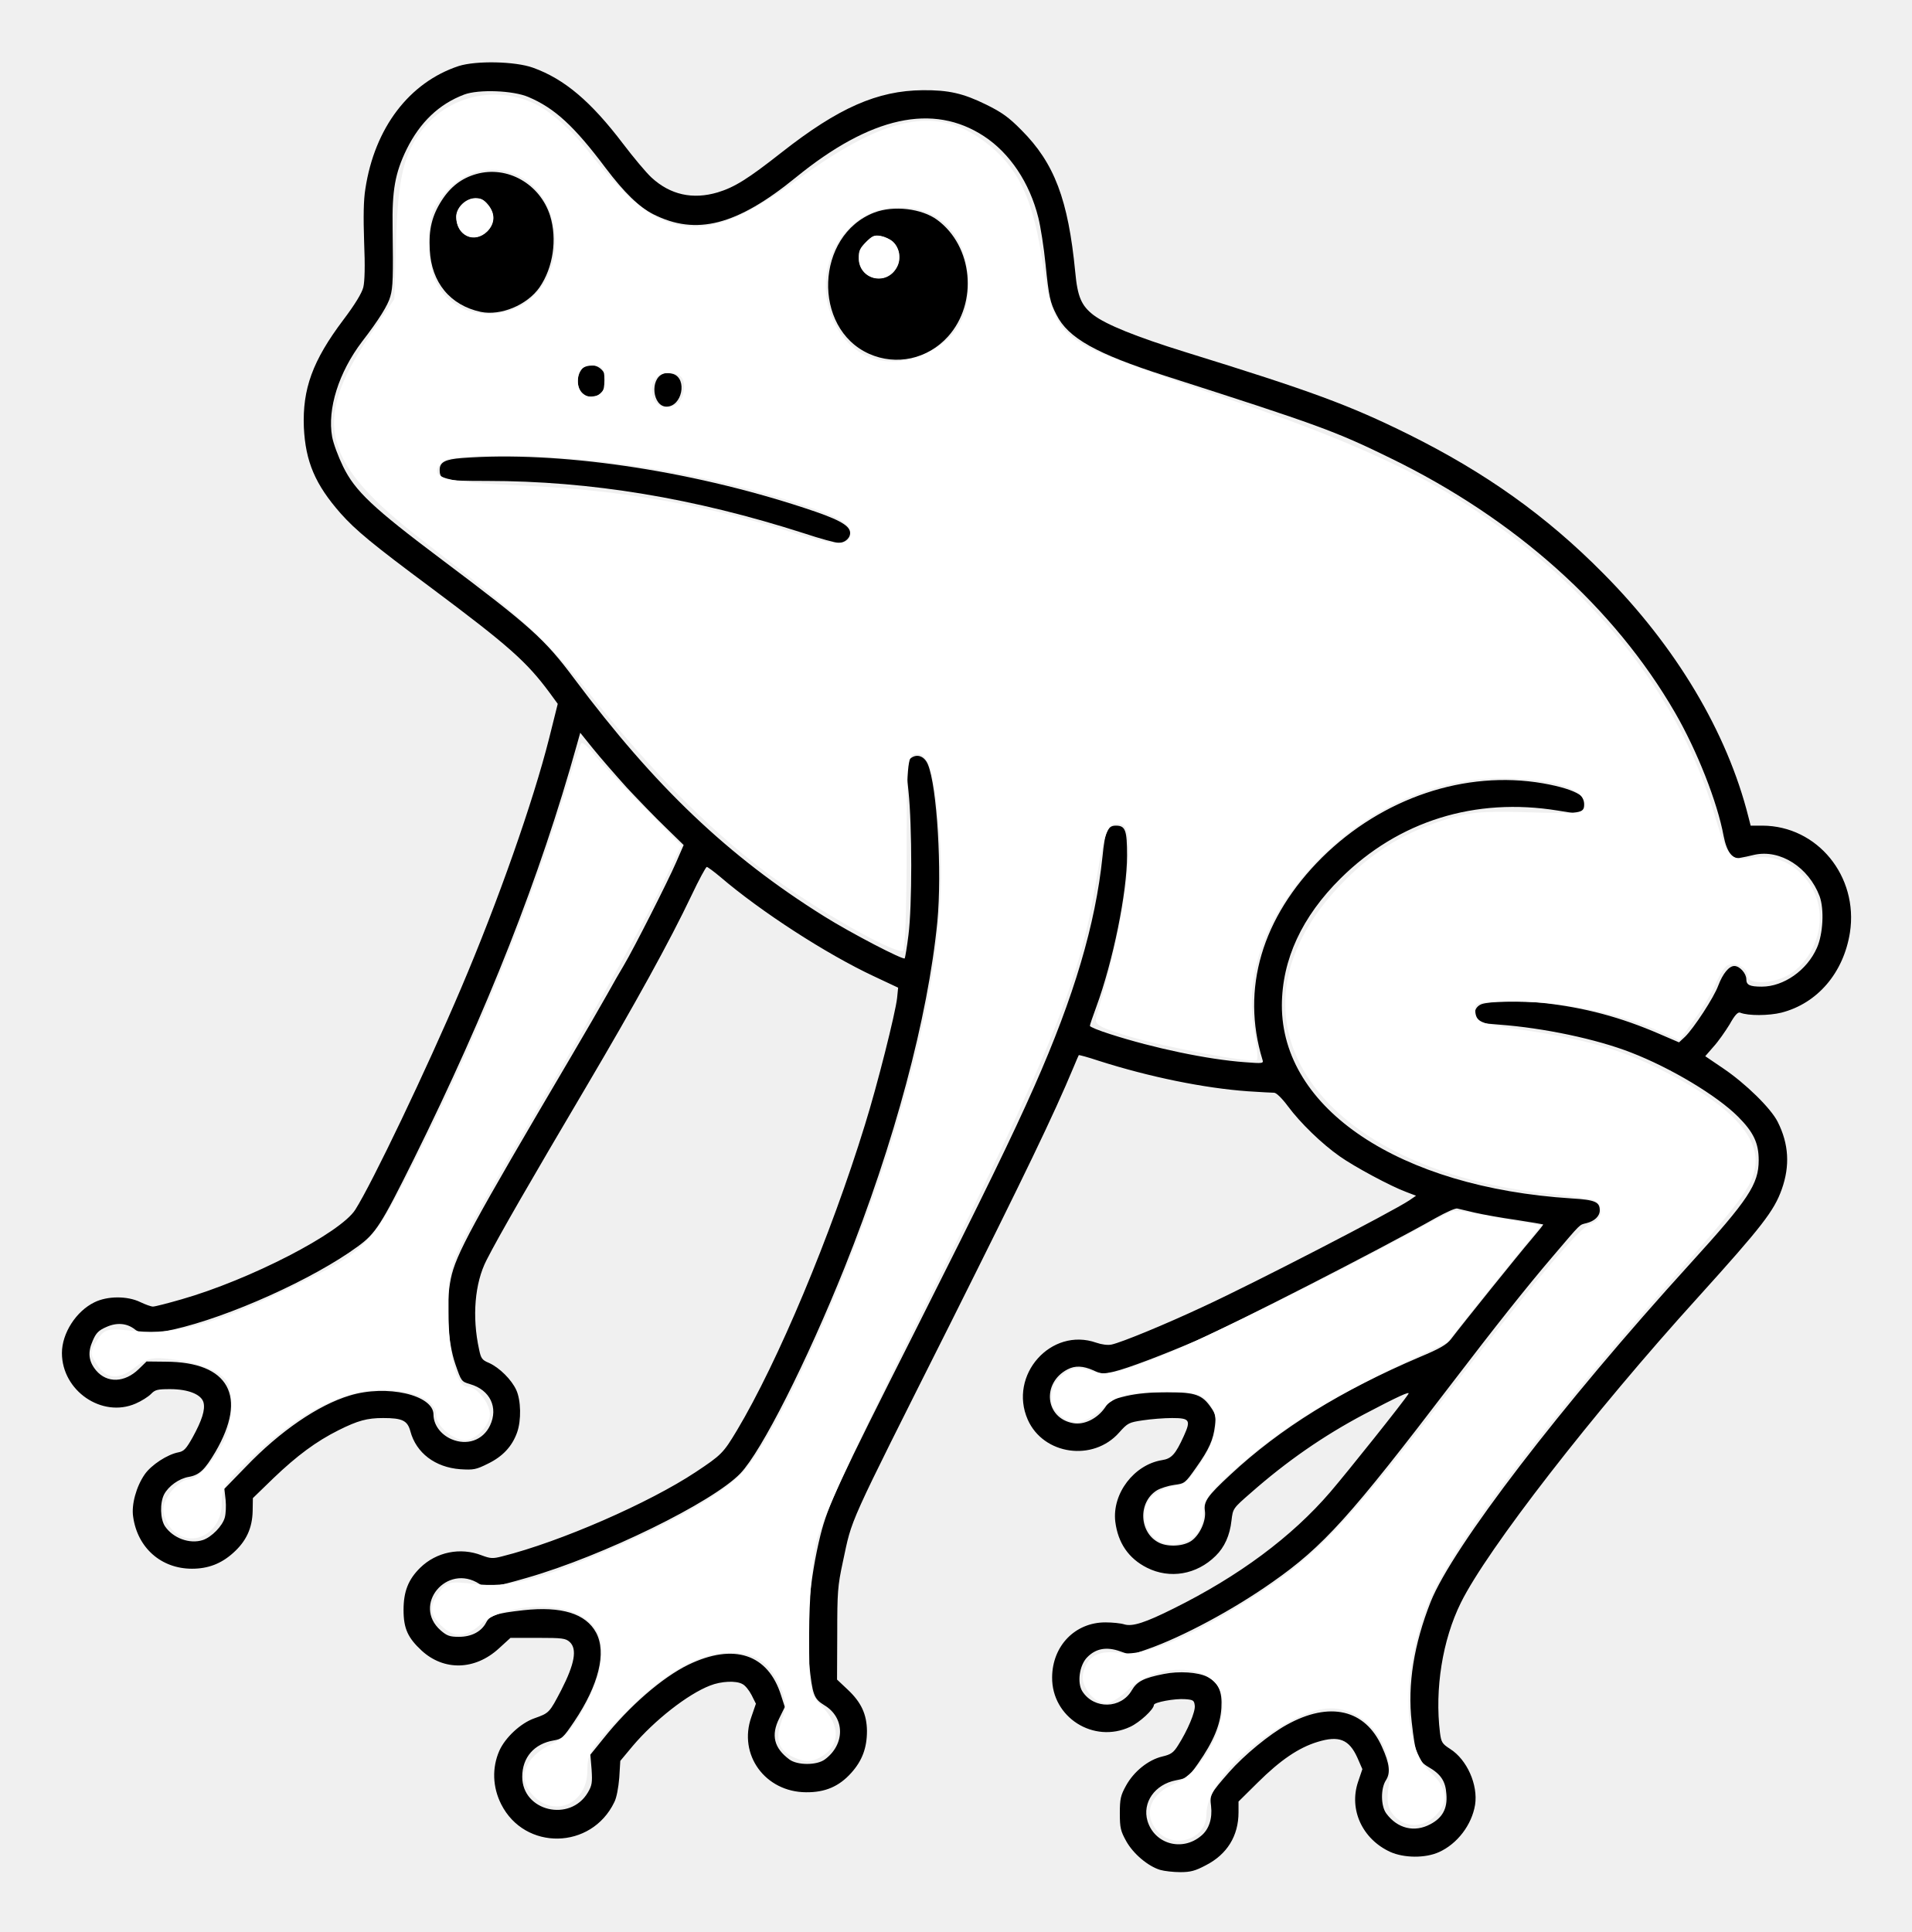
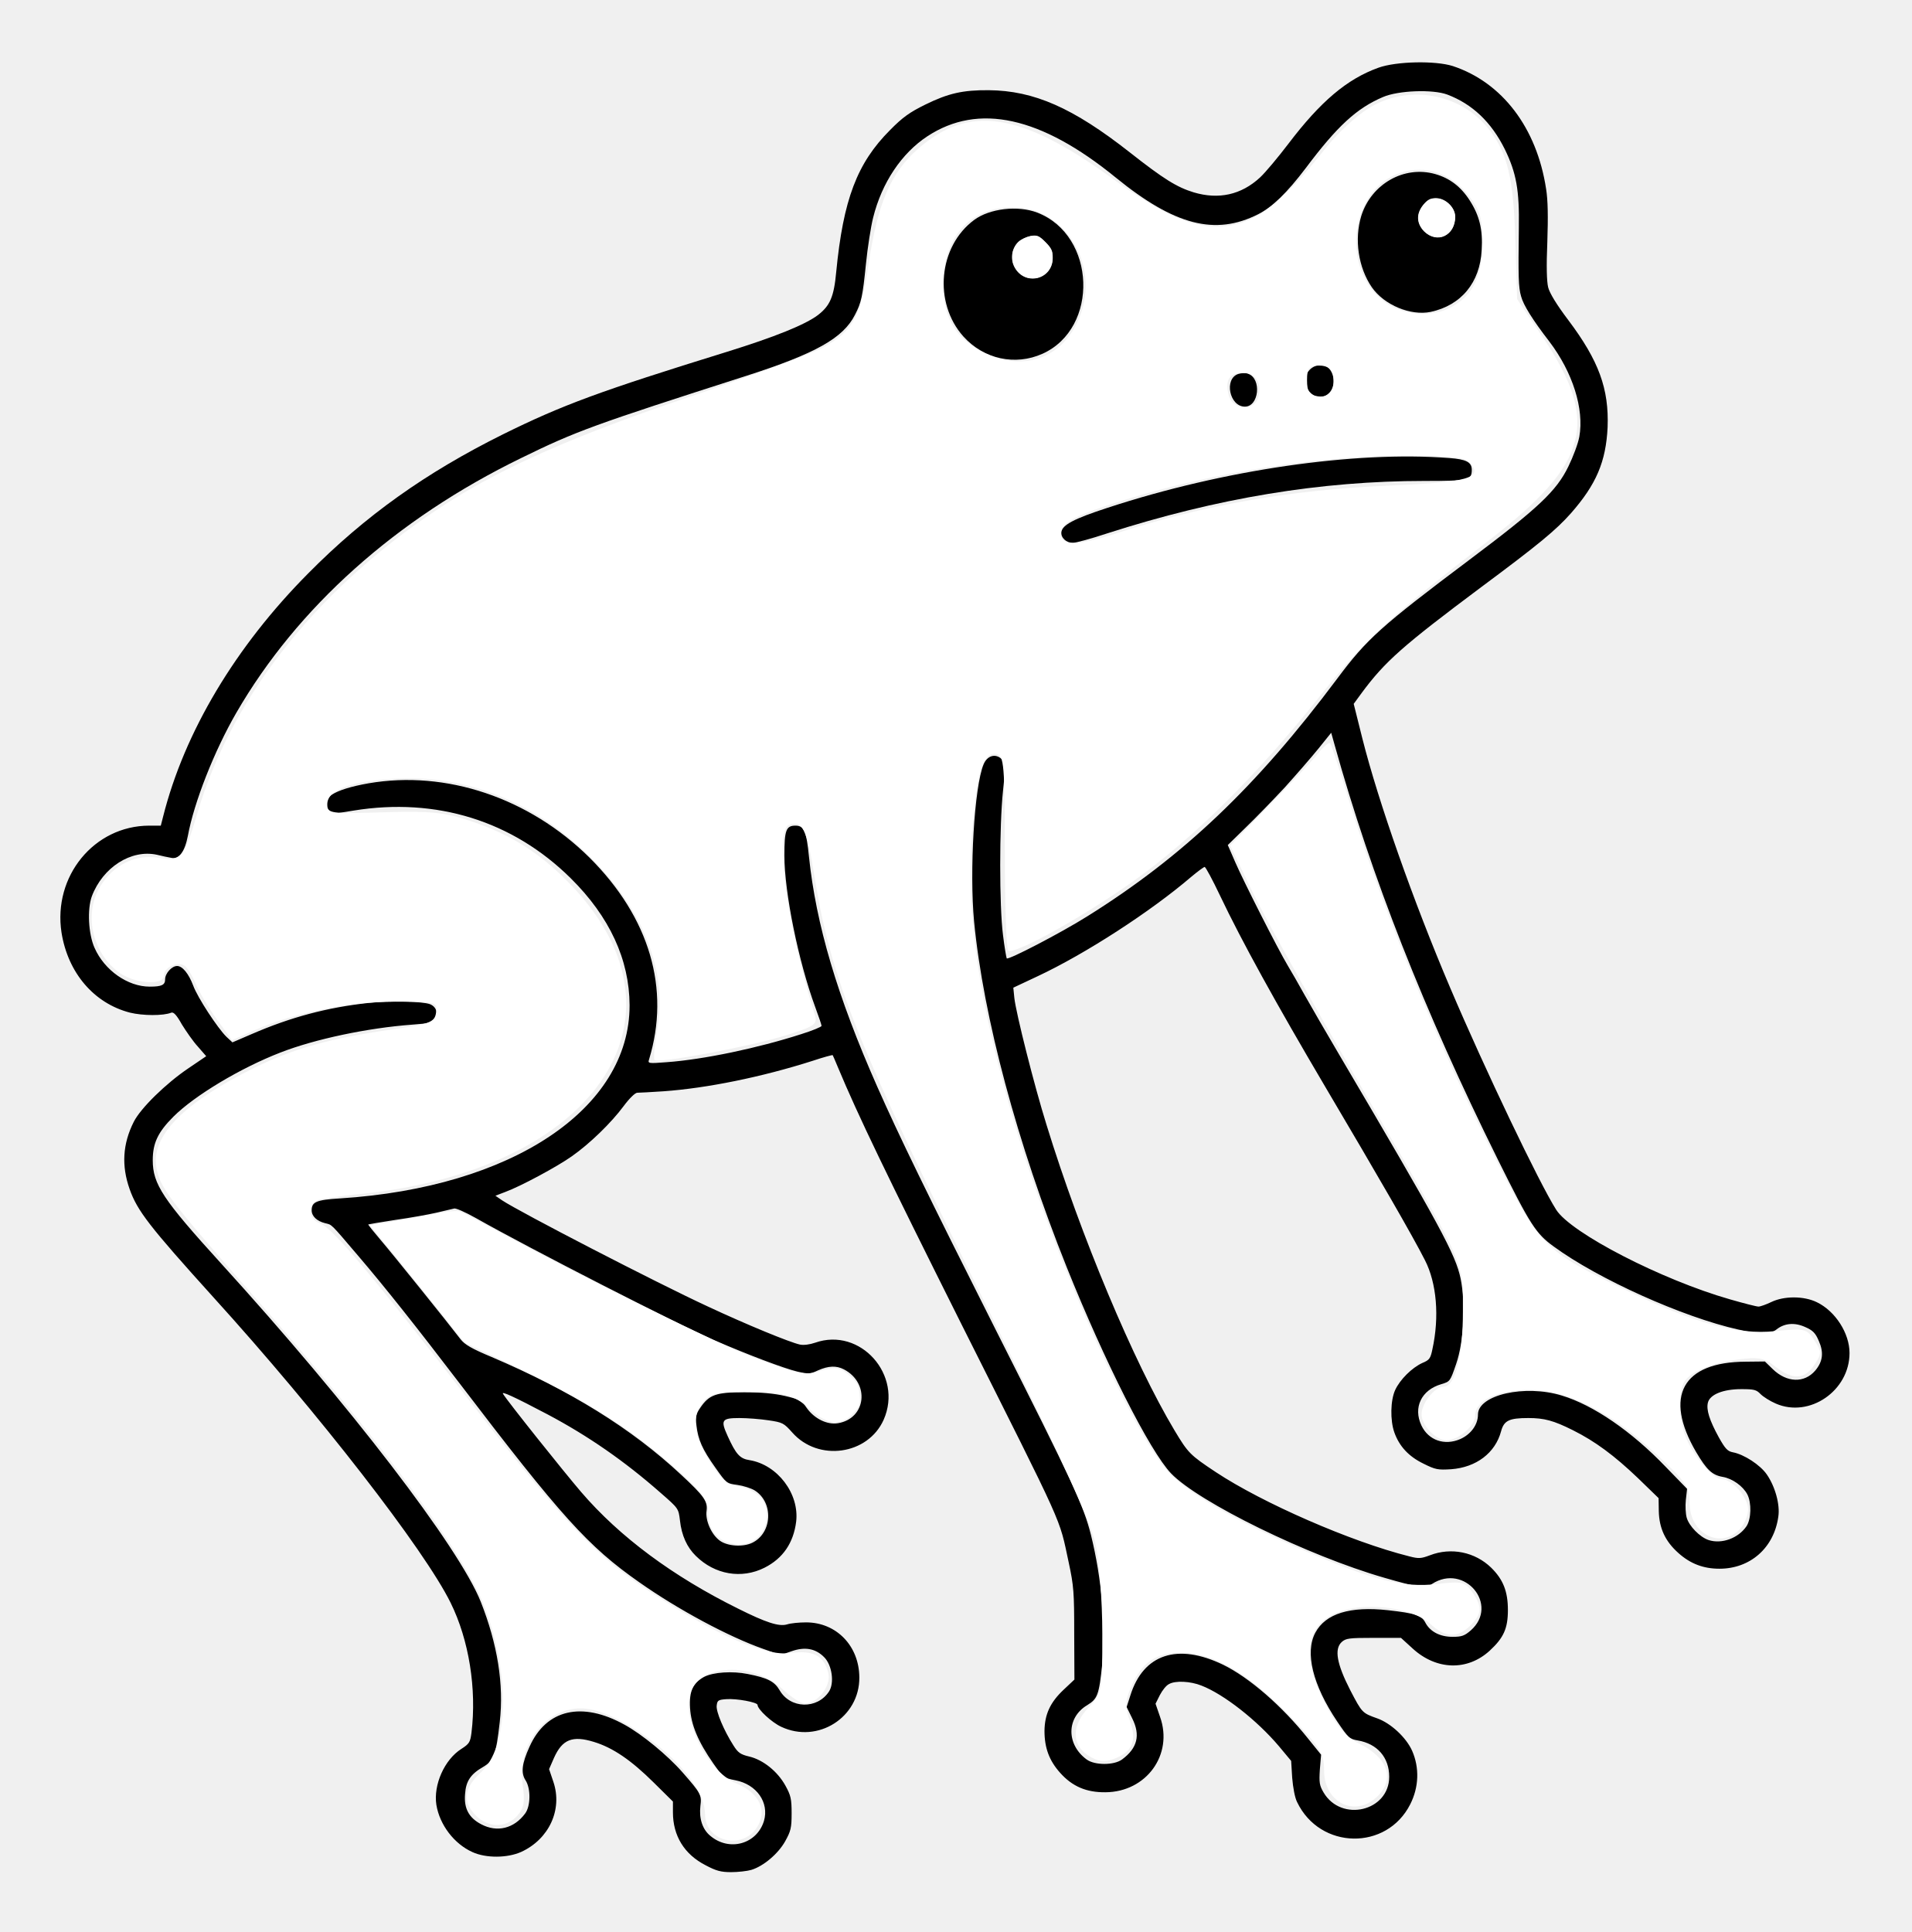
<svg xmlns="http://www.w3.org/2000/svg" version="1.0" width="926" height="936" viewBox="137 218 926 936" preserveAspectRatio="xMidYMid meet" id="svg6">
-   <defs id="defs6" />
-   <g transform="translate(0,1254) scale(0.1,-0.1)" fill="#000000" stroke="none" id="g6">
-     <path d="M3592 10040 c-239 -79 -407 -299 -452 -595 -9 -55 -10 -136 -6 -257 5 -117 3 -191 -4 -220 -7 -28 -41 -84 -97 -158 -149 -198 -198 -334 -191 -520 8 -167 55 -277 178 -417 72 -81 155 -150 435 -358 380 -284 466 -360 579 -513 l38 -52 -42 -168 c-77 -305 -247 -789 -426 -1209 -169 -397 -431 -945 -513 -1074 -72 -113 -510 -339 -842 -434 -66 -19 -128 -35 -138 -35 -9 0 -37 10 -62 22 -62 30 -158 30 -221 -1 -89 -43 -158 -150 -158 -246 0 -183 194 -316 357 -245 28 12 61 33 74 46 20 21 31 24 93 24 89 0 152 -26 162 -65 9 -35 -8 -87 -53 -169 -31 -55 -42 -67 -68 -72 -54 -10 -132 -61 -164 -107 -41 -59 -65 -147 -56 -205 21 -151 136 -252 285 -252 78 0 141 24 199 76 64 57 93 120 95 203 l1 63 100 97 c114 109 207 178 315 232 94 47 139 59 216 59 93 0 118 -12 132 -64 28 -105 120 -175 242 -184 64 -4 76 -2 134 27 72 35 117 84 141 151 21 59 19 156 -4 206 -23 50 -81 108 -132 131 -34 14 -39 22 -48 65 -35 159 -21 322 36 433 61 120 216 388 483 840 239 405 405 706 510 927 36 76 69 137 74 138 4 0 34 -22 65 -48 196 -168 514 -374 745 -482 l117 -55 -5 -50 c-8 -73 -96 -423 -156 -615 -165 -536 -422 -1149 -620 -1480 -66 -110 -75 -119 -200 -202 -225 -149 -654 -337 -937 -408 -46 -12 -57 -11 -100 5 -103 40 -219 16 -297 -60 -58 -57 -81 -115 -81 -205 0 -90 21 -135 88 -197 108 -99 258 -95 373 10 l57 52 133 0 c118 0 134 -2 154 -20 37 -34 24 -106 -41 -233 -58 -111 -58 -111 -131 -137 -65 -23 -140 -92 -169 -157 -36 -82 -33 -176 9 -259 114 -226 437 -221 548 10 11 21 20 70 24 118 l5 82 60 72 c105 124 266 251 375 293 53 21 126 25 157 7 13 -6 32 -30 44 -53 l21 -42 -22 -64 c-65 -183 67 -364 265 -365 92 -1 160 28 219 94 53 59 76 121 76 203 -1 80 -27 138 -93 200 l-52 49 1 221 c0 202 2 232 27 348 48 222 12 142 521 1156 364 728 498 1005 597 1242 12 30 24 56 25 58 1 2 45 -10 96 -27 247 -79 513 -133 724 -148 60 -4 117 -7 126 -7 10 1 38 -26 67 -65 60 -81 164 -182 251 -243 72 -51 249 -146 323 -173 l47 -18 -32 -22 c-82 -55 -749 -400 -998 -515 -186 -87 -395 -173 -445 -184 -18 -4 -48 0 -74 9 -219 77 -427 -157 -332 -373 76 -171 317 -205 443 -62 41 46 47 49 115 59 39 6 103 11 141 11 86 0 92 -10 57 -87 -40 -88 -59 -110 -106 -117 -135 -22 -242 -162 -226 -298 13 -103 64 -178 153 -223 111 -56 241 -34 333 57 43 42 69 99 77 172 7 58 7 58 93 133 176 155 353 277 547 380 167 88 227 115 217 100 -21 -35 -294 -377 -378 -475 -187 -218 -445 -409 -760 -565 -136 -68 -198 -88 -237 -77 -18 6 -60 10 -93 10 -147 0 -257 -114 -258 -266 -2 -194 201 -323 378 -240 46 21 115 85 115 106 0 13 102 32 152 28 39 -3 43 -6 46 -31 4 -29 -35 -121 -81 -193 -22 -35 -34 -44 -77 -54 -67 -16 -137 -72 -175 -141 -26 -47 -30 -64 -30 -134 0 -71 4 -86 31 -135 34 -61 105 -121 164 -139 20 -6 65 -11 98 -11 49 0 72 6 123 33 104 53 159 143 159 257 l0 52 93 92 c110 109 198 169 290 197 104 32 153 12 193 -77 l24 -55 -21 -62 c-45 -134 21 -277 156 -339 67 -30 170 -31 236 -1 89 40 159 132 175 229 15 97 -39 219 -121 271 -39 25 -43 33 -49 78 -26 212 12 450 101 630 126 256 639 918 1150 1481 309 342 368 418 405 523 40 113 34 219 -20 326 -33 66 -156 186 -264 259 l-87 59 40 46 c23 25 57 74 78 108 25 45 40 61 51 57 39 -16 139 -15 200 0 175 45 301 193 332 388 42 273 -158 517 -424 518 l-57 0 -11 43 c-103 410 -351 825 -704 1180 -275 278 -569 487 -941 672 -289 143 -471 210 -1085 400 -235 73 -381 132 -443 179 -58 45 -77 88 -88 208 -34 351 -101 528 -261 688 -61 62 -95 86 -170 123 -112 55 -182 71 -308 70 -219 -2 -408 -85 -683 -301 -164 -129 -228 -169 -310 -194 -121 -36 -230 -12 -321 72 -26 24 -87 97 -138 164 -155 204 -283 313 -436 368 -86 31 -275 35 -360 8z m338 -150 c127 -54 221 -140 374 -344 91 -120 162 -189 231 -224 208 -105 405 -54 690 178 363 296 665 362 912 200 125 -82 221 -225 263 -394 11 -43 27 -145 35 -225 16 -158 22 -186 53 -246 57 -113 191 -188 527 -296 739 -237 825 -268 1090 -398 606 -295 1085 -724 1380 -1234 107 -185 205 -434 235 -597 15 -77 43 -114 80 -106 14 2 45 9 70 15 125 27 262 -61 315 -201 23 -63 17 -183 -13 -250 -48 -109 -161 -188 -267 -188 -59 0 -75 8 -75 36 0 28 -32 64 -58 64 -26 0 -56 -37 -78 -95 -21 -58 -119 -207 -161 -248 l-29 -27 -93 40 c-189 82 -365 129 -566 151 -106 11 -261 8 -298 -6 -30 -12 -41 -43 -23 -69 13 -21 26 -24 108 -30 217 -16 472 -70 639 -135 194 -75 417 -209 519 -311 75 -75 100 -128 100 -211 0 -116 -49 -190 -331 -500 -625 -687 -1152 -1374 -1258 -1639 -81 -205 -113 -401 -92 -583 18 -158 28 -186 80 -217 61 -35 84 -69 88 -132 6 -70 -19 -115 -78 -146 -77 -41 -159 -21 -213 52 -27 36 -28 121 -2 161 23 35 18 81 -19 162 -81 182 -254 222 -461 107 -84 -46 -207 -147 -280 -230 -90 -103 -94 -110 -87 -164 7 -60 -10 -113 -48 -144 -92 -78 -226 -40 -260 72 -26 89 35 177 138 197 56 11 59 13 107 81 74 106 108 187 113 269 5 81 -14 122 -68 151 -45 23 -137 29 -211 14 -97 -19 -130 -36 -155 -79 -52 -90 -182 -93 -239 -6 -27 41 -15 128 23 166 42 43 94 52 159 29 l52 -18 83 29 c168 59 413 190 603 324 247 173 377 317 871 965 207 271 359 463 489 615 139 163 126 150 161 159 40 10 65 34 65 62 0 41 -22 51 -137 58 -833 53 -1404 434 -1403 936 1 221 97 429 285 615 281 278 651 393 1052 328 l106 -17 18 22 c42 53 -27 97 -196 127 -376 65 -778 -70 -1071 -360 -291 -290 -393 -636 -288 -979 6 -18 2 -19 -86 -12 -179 13 -441 68 -652 136 -54 17 -98 35 -98 40 0 5 14 46 31 92 81 220 149 554 149 733 0 123 -8 145 -54 145 -41 0 -53 -28 -65 -150 -34 -328 -137 -677 -331 -1115 -104 -235 -238 -511 -575 -1180 -377 -747 -424 -849 -460 -991 -52 -209 -74 -453 -55 -624 16 -153 23 -170 73 -201 101 -60 102 -190 3 -263 -39 -29 -133 -29 -172 0 -74 55 -90 117 -49 199 l27 55 -18 56 c-63 201 -229 255 -449 149 -127 -62 -286 -200 -412 -358 l-63 -78 6 -72 c4 -63 2 -77 -18 -111 -86 -146 -318 -91 -318 76 0 94 58 160 152 176 40 7 46 12 100 92 119 177 157 334 106 430 -50 93 -168 129 -352 109 -133 -15 -163 -25 -181 -60 -23 -44 -71 -69 -132 -69 -44 0 -58 5 -88 31 -140 123 30 328 188 225 32 -22 64 -18 230 30 369 106 900 366 1034 506 103 108 322 542 505 998 241 602 404 1212 449 1675 23 244 -1 655 -46 762 -18 43 -58 54 -88 25 -20 -21 -20 -23 -6 -154 18 -170 18 -558 0 -698 -7 -58 -16 -109 -18 -113 -6 -10 -262 123 -391 204 -464 290 -818 627 -1210 1151 -144 193 -212 254 -642 577 -333 250 -420 332 -478 451 -23 47 -47 111 -53 144 -24 135 32 312 145 461 81 105 126 177 137 219 13 44 14 97 11 332 -3 183 12 266 68 381 65 131 157 219 279 265 70 26 237 20 311 -12z m476 -3345 c56 -60 141 -148 189 -194 l87 -85 -37 -85 c-39 -90 -204 -416 -253 -498 -16 -26 -53 -91 -82 -143 -29 -52 -105 -183 -168 -290 -489 -830 -564 -968 -588 -1085 -25 -123 -16 -304 22 -414 29 -84 29 -84 72 -97 96 -28 137 -113 96 -200 -34 -72 -112 -99 -188 -66 -52 23 -86 70 -86 119 0 95 -227 147 -406 92 -153 -46 -338 -173 -503 -345 l-104 -107 6 -54 c3 -29 1 -67 -4 -85 -11 -41 -64 -95 -106 -109 -64 -21 -145 9 -184 67 -23 35 -25 113 -4 154 21 40 72 77 120 85 51 9 77 34 128 120 158 270 67 437 -241 438 l-92 1 -38 -37 c-68 -66 -153 -69 -206 -7 -37 44 -42 88 -17 144 16 38 29 51 66 67 51 23 100 19 139 -12 31 -24 77 -24 186 0 268 60 679 245 893 402 87 63 114 106 271 422 359 725 612 1368 791 2010 l16 57 62 -77 c34 -42 108 -127 163 -188z m4109 -2060 c39 -9 128 -25 199 -35 71 -11 130 -21 132 -22 1 -2 -25 -34 -58 -73 -55 -64 -328 -403 -389 -483 -20 -26 -54 -46 -150 -86 -380 -162 -678 -346 -919 -571 -111 -103 -129 -129 -123 -174 7 -48 -24 -116 -64 -145 -37 -27 -111 -32 -156 -11 -99 47 -106 197 -12 255 17 10 54 22 83 26 52 7 53 8 106 83 64 90 84 136 92 205 5 43 2 56 -18 85 -43 64 -77 76 -213 76 -81 0 -145 -6 -198 -18 -71 -17 -81 -22 -105 -58 -37 -52 -99 -83 -152 -74 -137 23 -155 195 -28 261 37 19 75 17 125 -5 38 -18 47 -18 100 -6 67 16 240 82 398 150 187 82 893 443 1160 594 50 28 97 49 105 46 8 -2 47 -11 85 -20z" id="path1" />
-     <path d="M3678 9517 c-71 -20 -125 -61 -168 -128 -47 -73 -64 -141 -58 -240 8 -158 99 -268 247 -300 97 -20 225 33 285 119 66 96 86 233 51 347 -49 154 -207 244 -357 202z m56 -148 c36 -43 35 -91 -3 -130 -63 -62 -151 -21 -151 71 0 45 47 90 93 90 27 0 41 -7 61 -31z" id="path2" />
-     <path d="M5605 9330 c-285 -110 -301 -560 -25 -684 132 -59 284 -26 383 84 146 163 121 437 -53 565 -75 55 -211 71 -305 35z m91 -141 c33 -31 41 -84 19 -124 -50 -93 -185 -60 -185 45 0 35 6 48 35 77 31 31 40 35 72 30 20 -4 46 -16 59 -28z" id="path3" />
-     <path d="M4186 8568 c-26 -37 -21 -93 11 -117 64 -51 145 46 93 112 -28 35 -81 38 -104 5z" id="path4" />
-     <path d="M4583 8549 c-66 -24 -52 -159 16 -159 75 0 102 134 33 158 -15 5 -37 6 -49 1z" id="path5" />
-     <path d="M3609 8141 c-82 -6 -109 -20 -109 -57 0 -50 16 -54 229 -54 503 0 1005 -83 1537 -254 78 -26 153 -46 167 -46 32 0 59 26 55 53 -5 34 -61 64 -224 117 -561 184 -1195 276 -1655 241z" id="path6" />
+   <g transform="scale(-1,1) translate(-1200,0)">
+     <defs id="defs6" />
+     <g transform="translate(0,1254) scale(0.1,-0.1)" fill="#000000" stroke="none" id="g6">
+       <path d="M3592 10040 c-239 -79 -407 -299 -452 -595 -9 -55 -10 -136 -6 -257 5 -117 3 -191 -4 -220 -7 -28 -41 -84 -97 -158 -149 -198 -198 -334 -191 -520 8 -167 55 -277 178 -417 72 -81 155 -150 435 -358 380 -284 466 -360 579 -513 l38 -52 -42 -168 c-77 -305 -247 -789 -426 -1209 -169 -397 -431 -945 -513 -1074 -72 -113 -510 -339 -842 -434 -66 -19 -128 -35 -138 -35 -9 0 -37 10 -62 22 -62 30 -158 30 -221 -1 -89 -43 -158 -150 -158 -246 0 -183 194 -316 357 -245 28 12 61 33 74 46 20 21 31 24 93 24 89 0 152 -26 162 -65 9 -35 -8 -87 -53 -169 -31 -55 -42 -67 -68 -72 -54 -10 -132 -61 -164 -107 -41 -59 -65 -147 -56 -205 21 -151 136 -252 285 -252 78 0 141 24 199 76 64 57 93 120 95 203 l1 63 100 97 c114 109 207 178 315 232 94 47 139 59 216 59 93 0 118 -12 132 -64 28 -105 120 -175 242 -184 64 -4 76 -2 134 27 72 35 117 84 141 151 21 59 19 156 -4 206 -23 50 -81 108 -132 131 -34 14 -39 22 -48 65 -35 159 -21 322 36 433 61 120 216 388 483 840 239 405 405 706 510 927 36 76 69 137 74 138 4 0 34 -22 65 -48 196 -168 514 -374 745 -482 l117 -55 -5 -50 c-8 -73 -96 -423 -156 -615 -165 -536 -422 -1149 -620 -1480 -66 -110 -75 -119 -200 -202 -225 -149 -654 -337 -937 -408 -46 -12 -57 -11 -100 5 -103 40 -219 16 -297 -60 -58 -57 -81 -115 -81 -205 0 -90 21 -135 88 -197 108 -99 258 -95 373 10 l57 52 133 0 c118 0 134 -2 154 -20 37 -34 24 -106 -41 -233 -58 -111 -58 -111 -131 -137 -65 -23 -140 -92 -169 -157 -36 -82 -33 -176 9 -259 114 -226 437 -221 548 10 11 21 20 70 24 118 l5 82 60 72 c105 124 266 251 375 293 53 21 126 25 157 7 13 -6 32 -30 44 -53 l21 -42 -22 -64 c-65 -183 67 -364 265 -365 92 -1 160 28 219 94 53 59 76 121 76 203 -1 80 -27 138 -93 200 l-52 49 1 221 c0 202 2 232 27 348 48 222 12 142 521 1156 364 728 498 1005 597 1242 12 30 24 56 25 58 1 2 45 -10 96 -27 247 -79 513 -133 724 -148 60 -4 117 -7 126 -7 10 1 38 -26 67 -65 60 -81 164 -182 251 -243 72 -51 249 -146 323 -173 l47 -18 -32 -22 c-82 -55 -749 -400 -998 -515 -186 -87 -395 -173 -445 -184 -18 -4 -48 0 -74 9 -219 77 -427 -157 -332 -373 76 -171 317 -205 443 -62 41 46 47 49 115 59 39 6 103 11 141 11 86 0 92 -10 57 -87 -40 -88 -59 -110 -106 -117 -135 -22 -242 -162 -226 -298 13 -103 64 -178 153 -223 111 -56 241 -34 333 57 43 42 69 99 77 172 7 58 7 58 93 133 176 155 353 277 547 380 167 88 227 115 217 100 -21 -35 -294 -377 -378 -475 -187 -218 -445 -409 -760 -565 -136 -68 -198 -88 -237 -77 -18 6 -60 10 -93 10 -147 0 -257 -114 -258 -266 -2 -194 201 -323 378 -240 46 21 115 85 115 106 0 13 102 32 152 28 39 -3 43 -6 46 -31 4 -29 -35 -121 -81 -193 -22 -35 -34 -44 -77 -54 -67 -16 -137 -72 -175 -141 -26 -47 -30 -64 -30 -134 0 -71 4 -86 31 -135 34 -61 105 -121 164 -139 20 -6 65 -11 98 -11 49 0 72 6 123 33 104 53 159 143 159 257 l0 52 93 92 c110 109 198 169 290 197 104 32 153 12 193 -77 l24 -55 -21 -62 c-45 -134 21 -277 156 -339 67 -30 170 -31 236 -1 89 40 159 132 175 229 15 97 -39 219 -121 271 -39 25 -43 33 -49 78 -26 212 12 450 101 630 126 256 639 918 1150 1481 309 342 368 418 405 523 40 113 34 219 -20 326 -33 66 -156 186 -264 259 l-87 59 40 46 c23 25 57 74 78 108 25 45 40 61 51 57 39 -16 139 -15 200 0 175 45 301 193 332 388 42 273 -158 517 -424 518 l-57 0 -11 43 c-103 410 -351 825 -704 1180 -275 278 -569 487 -941 672 -289 143 -471 210 -1085 400 -235 73 -381 132 -443 179 -58 45 -77 88 -88 208 -34 351 -101 528 -261 688 -61 62 -95 86 -170 123 -112 55 -182 71 -308 70 -219 -2 -408 -85 -683 -301 -164 -129 -228 -169 -310 -194 -121 -36 -230 -12 -321 72 -26 24 -87 97 -138 164 -155 204 -283 313 -436 368 -86 31 -275 35 -360 8z m338 -150 c127 -54 221 -140 374 -344 91 -120 162 -189 231 -224 208 -105 405 -54 690 178 363 296 665 362 912 200 125 -82 221 -225 263 -394 11 -43 27 -145 35 -225 16 -158 22 -186 53 -246 57 -113 191 -188 527 -296 739 -237 825 -268 1090 -398 606 -295 1085 -724 1380 -1234 107 -185 205 -434 235 -597 15 -77 43 -114 80 -106 14 2 45 9 70 15 125 27 262 -61 315 -201 23 -63 17 -183 -13 -250 -48 -109 -161 -188 -267 -188 -59 0 -75 8 -75 36 0 28 -32 64 -58 64 -26 0 -56 -37 -78 -95 -21 -58 -119 -207 -161 -248 l-29 -27 -93 40 c-189 82 -365 129 -566 151 -106 11 -261 8 -298 -6 -30 -12 -41 -43 -23 -69 13 -21 26 -24 108 -30 217 -16 472 -70 639 -135 194 -75 417 -209 519 -311 75 -75 100 -128 100 -211 0 -116 -49 -190 -331 -500 -625 -687 -1152 -1374 -1258 -1639 -81 -205 -113 -401 -92 -583 18 -158 28 -186 80 -217 61 -35 84 -69 88 -132 6 -70 -19 -115 -78 -146 -77 -41 -159 -21 -213 52 -27 36 -28 121 -2 161 23 35 18 81 -19 162 -81 182 -254 222 -461 107 -84 -46 -207 -147 -280 -230 -90 -103 -94 -110 -87 -164 7 -60 -10 -113 -48 -144 -92 -78 -226 -40 -260 72 -26 89 35 177 138 197 56 11 59 13 107 81 74 106 108 187 113 269 5 81 -14 122 -68 151 -45 23 -137 29 -211 14 -97 -19 -130 -36 -155 -79 -52 -90 -182 -93 -239 -6 -27 41 -15 128 23 166 42 43 94 52 159 29 l52 -18 83 29 c168 59 413 190 603 324 247 173 377 317 871 965 207 271 359 463 489 615 139 163 126 150 161 159 40 10 65 34 65 62 0 41 -22 51 -137 58 -833 53 -1404 434 -1403 936 1 221 97 429 285 615 281 278 651 393 1052 328 l106 -17 18 22 c42 53 -27 97 -196 127 -376 65 -778 -70 -1071 -360 -291 -290 -393 -636 -288 -979 6 -18 2 -19 -86 -12 -179 13 -441 68 -652 136 -54 17 -98 35 -98 40 0 5 14 46 31 92 81 220 149 554 149 733 0 123 -8 145 -54 145 -41 0 -53 -28 -65 -150 -34 -328 -137 -677 -331 -1115 -104 -235 -238 -511 -575 -1180 -377 -747 -424 -849 -460 -991 -52 -209 -74 -453 -55 -624 16 -153 23 -170 73 -201 101 -60 102 -190 3 -263 -39 -29 -133 -29 -172 0 -74 55 -90 117 -49 199 l27 55 -18 56 c-63 201 -229 255 -449 149 -127 -62 -286 -200 -412 -358 l-63 -78 6 -72 c4 -63 2 -77 -18 -111 -86 -146 -318 -91 -318 76 0 94 58 160 152 176 40 7 46 12 100 92 119 177 157 334 106 430 -50 93 -168 129 -352 109 -133 -15 -163 -25 -181 -60 -23 -44 -71 -69 -132 -69 -44 0 -58 5 -88 31 -140 123 30 328 188 225 32 -22 64 -18 230 30 369 106 900 366 1034 506 103 108 322 542 505 998 241 602 404 1212 449 1675 23 244 -1 655 -46 762 -18 43 -58 54 -88 25 -20 -21 -20 -23 -6 -154 18 -170 18 -558 0 -698 -7 -58 -16 -109 -18 -113 -6 -10 -262 123 -391 204 -464 290 -818 627 -1210 1151 -144 193 -212 254 -642 577 -333 250 -420 332 -478 451 -23 47 -47 111 -53 144 -24 135 32 312 145 461 81 105 126 177 137 219 13 44 14 97 11 332 -3 183 12 266 68 381 65 131 157 219 279 265 70 26 237 20 311 -12z m476 -3345 c56 -60 141 -148 189 -194 l87 -85 -37 -85 c-39 -90 -204 -416 -253 -498 -16 -26 -53 -91 -82 -143 -29 -52 -105 -183 -168 -290 -489 -830 -564 -968 -588 -1085 -25 -123 -16 -304 22 -414 29 -84 29 -84 72 -97 96 -28 137 -113 96 -200 -34 -72 -112 -99 -188 -66 -52 23 -86 70 -86 119 0 95 -227 147 -406 92 -153 -46 -338 -173 -503 -345 l-104 -107 6 -54 c3 -29 1 -67 -4 -85 -11 -41 -64 -95 -106 -109 -64 -21 -145 9 -184 67 -23 35 -25 113 -4 154 21 40 72 77 120 85 51 9 77 34 128 120 158 270 67 437 -241 438 l-92 1 -38 -37 c-68 -66 -153 -69 -206 -7 -37 44 -42 88 -17 144 16 38 29 51 66 67 51 23 100 19 139 -12 31 -24 77 -24 186 0 268 60 679 245 893 402 87 63 114 106 271 422 359 725 612 1368 791 2010 l16 57 62 -77 c34 -42 108 -127 163 -188z m4109 -2060 c39 -9 128 -25 199 -35 71 -11 130 -21 132 -22 1 -2 -25 -34 -58 -73 -55 -64 -328 -403 -389 -483 -20 -26 -54 -46 -150 -86 -380 -162 -678 -346 -919 -571 -111 -103 -129 -129 -123 -174 7 -48 -24 -116 -64 -145 -37 -27 -111 -32 -156 -11 -99 47 -106 197 -12 255 17 10 54 22 83 26 52 7 53 8 106 83 64 90 84 136 92 205 5 43 2 56 -18 85 -43 64 -77 76 -213 76 -81 0 -145 -6 -198 -18 -71 -17 -81 -22 -105 -58 -37 -52 -99 -83 -152 -74 -137 23 -155 195 -28 261 37 19 75 17 125 -5 38 -18 47 -18 100 -6 67 16 240 82 398 150 187 82 893 443 1160 594 50 28 97 49 105 46 8 -2 47 -11 85 -20z" id="path1" />
+       <path d="M3678 9517 c-71 -20 -125 -61 -168 -128 -47 -73 -64 -141 -58 -240 8 -158 99 -268 247 -300 97 -20 225 33 285 119 66 96 86 233 51 347 -49 154 -207 244 -357 202z m56 -148 c36 -43 35 -91 -3 -130 -63 -62 -151 -21 -151 71 0 45 47 90 93 90 27 0 41 -7 61 -31z" id="path2" />
+       <path d="M5605 9330 c-285 -110 -301 -560 -25 -684 132 -59 284 -26 383 84 146 163 121 437 -53 565 -75 55 -211 71 -305 35z m91 -141 c33 -31 41 -84 19 -124 -50 -93 -185 -60 -185 45 0 35 6 48 35 77 31 31 40 35 72 30 20 -4 46 -16 59 -28z" id="path3" />
+       <path d="M4186 8568 c-26 -37 -21 -93 11 -117 64 -51 145 46 93 112 -28 35 -81 38 -104 5z" id="path4" />
+       <path d="M4583 8549 c-66 -24 -52 -159 16 -159 75 0 102 134 33 158 -15 5 -37 6 -49 1z" id="path5" />
+       <path d="M3609 8141 c-82 -6 -109 -20 -109 -57 0 -50 16 -54 229 -54 503 0 1005 -83 1537 -254 78 -26 153 -46 167 -46 32 0 59 26 55 53 -5 34 -61 64 -224 117 -561 184 -1195 276 -1655 241z" id="path6" />
+     </g>
+     <path style="fill:#ffffff;stroke-width:2.361" d="m 559.365,885.419 c -5.292,-8.077 -1.374,-16.67 9.714,-21.303 15.084,-6.302 27.8,-33.108 21.721,-45.79 -5.986,-12.49 -30.816,-12.49 -43.885,-3.1e-4 -4.014,3.836 -8.902,6.975 -10.862,6.975 -6.135,0 -12.789,-8.548 -11.352,-14.583 2.039,-8.564 7.263,-11.373 18.326,-9.857 12.15,1.665 35.261,-8.32 66.772,-28.851 27.275,-17.771 42.185,-33.393 86.892,-91.043 49.368,-63.66 68.533,-86.432 74.276,-88.255 5.835,-1.852 6.263,-9.884 0.611,-11.484 -2.273,-0.643 -11.039,-1.858 -19.481,-2.699 -113.633,-11.321 -164.414,-84.553 -103.381,-149.086 14.783,-15.631 29.311,-24.985 49.07,-31.595 13.023,-4.357 19.465,-5.011 42.505,-4.316 25.795,0.778 27.156,0.584 27.156,-3.872 0,-6.786 -10.585,-10.941 -31.518,-12.37 -35.127,-2.399 -69.172,11.093 -96.184,38.118 -25.871,25.883 -37.261,55.782 -32.08,84.209 1.283,7.042 1.843,13.299 1.243,13.905 -1.793,1.813 -45.686,-6.377 -63.072,-11.769 -14.671,-4.55 -16.021,-5.493 -14.557,-10.162 13.352,-42.581 19.707,-89.171 12.538,-91.922 -6.488,-2.49 -8.652,1.791 -12.27,24.273 -8.233,51.165 -20.407,81.436 -86.196,214.343 -32.081,64.81 -47.728,99.022 -50.023,109.375 -1.871,8.442 -3.339,27.713 -3.339,43.832 0,28.164 0.136,28.909 6.494,35.55 8.393,8.766 8.555,18.053 0.407,23.391 -4.53,2.968 -7.638,3.435 -12.153,1.825 -9.253,-3.299 -11.658,-8.736 -8.152,-18.432 2.442,-6.753 2.381,-9.606 -0.343,-16.044 -5.285,-12.492 -12.294,-17.299 -24.951,-17.114 -15.524,0.227 -32.124,9.975 -52.142,30.619 -14.874,15.34 -16.604,18.096 -16.604,26.455 0,15.757 -15.317,23.083 -25.975,12.425 -8.604,-8.604 -4.741,-18.953 9.611,-25.747 5.82,-2.755 10.048,-7.798 15.706,-18.735 12.592,-24.339 9.616,-40.015 -8.633,-45.483 -13.327,-3.993 -34.16,-0.853 -41.894,6.315 -7.511,6.961 -13.396,7.261 -19.656,1.002 -5.72,-5.72 -5.907,-9.065 -0.907,-16.204 3.486,-4.977 4.982,-5.313 17.302,-3.883 15.903,1.846 30.454,-1.809 63.542,-15.959 30.852,-13.194 54.275,-26.446 64.856,-36.691 17.086,-16.545 55.328,-101.565 74.731,-166.142 18.7,-62.237 25.223,-106.72 21.687,-147.879 -2.378,-27.67 -5.357,-36.674 -11.727,-35.447 -3.562,0.686 -3.973,5.562 -3.973,47.166 0,25.52 -0.716,47.119 -1.591,47.998 -2.504,2.516 -36.365,-16.24 -60.839,-33.699 -28.595,-20.398 -59.266,-50.718 -88.939,-87.92 -23.661,-29.665 -32.81,-38.138 -83.588,-77.407 -48.21,-37.284 -53.32,-56.964 -25.523,-98.284 l 12.289,-18.268 0.872,-28.764 c 0.901,-29.74 3.818,-42.013 12.68,-53.362 13.929,-17.837 39.685,-22.235 58.845,-10.049 5.774,3.672 14.659,11.908 19.744,18.301 23.675,29.764 36.259,38.818 53.827,38.728 13.158,-0.067 26.933,-6.476 50.256,-23.381 44.314,-32.12 69.411,-35.915 94.054,-14.224 13.207,11.626 19.475,26.214 23.89,55.604 3.9,25.964 7.394,32.405 22.007,40.571 5.302,2.963 34.607,13.786 65.121,24.05 54.033,18.176 89.324,33.64 116.778,51.172 60.699,38.761 104.074,92.375 121.05,149.625 6.766,22.819 7.982,24.255 18.955,22.401 11.136,-1.881 21.922,3.361 28.242,13.725 8.024,13.16 4.327,31.398 -8.393,41.403 -7.455,5.864 -22.401,7.085 -22.401,1.83 0,-3.817 -6.405,-6.855 -9.9,-4.695 -1.314,0.812 -3.787,4.8 -5.494,8.863 -1.708,4.062 -6.354,11.855 -10.324,17.317 l -7.218,9.93 -10.613,-4.695 c -19.247,-8.514 -45.841,-13.985 -67.977,-13.985 -20.422,0 -21.017,0.155 -20.284,5.273 0.677,4.729 2.9,5.579 21.559,8.237 29.714,4.233 47.662,9.245 66.566,18.586 33.864,16.734 49.714,32.706 47.453,47.819 -1.463,9.78 -6.12,15.979 -46.393,61.767 -62.316,70.846 -103.067,125.7 -112.893,151.962 -12.281,32.823 -11.425,67.511 1.966,79.742 8.3,7.581 9.078,14.309 2.424,20.962 -6.004,6.004 -14.602,6.044 -19.988,0.093 -3.312,-3.66 -3.858,-6.845 -2.605,-15.202 2.828,-18.86 -10.904,-36.841 -28.136,-36.841 -8.984,0 -21.824,6.008 -35.671,16.691 -15.278,11.787 -24.586,24.929 -24.586,34.713 0,12.949 -17.799,17.458 -25.075,6.353 z M 412.06,258.45 c 0,-5.29 -6.866,-8.866 -31.702,-16.512 -42.977,-13.23 -93.227,-21.15 -134.198,-21.15 -23.716,0 -30.109,0.716 -32.538,3.642 -5.995,7.223 1.182,9.183 39.703,10.839 47.343,2.035 89.244,9.367 131.58,23.023 19.549,6.306 27.156,6.35 27.156,0.158 z m -81.29,-67.044 c 1.877,-7.477 -0.305,-10.76 -7.148,-10.76 -6.095,0 -9.237,5.38 -7.092,12.14 2.149,6.771 12.445,5.774 14.24,-1.379 z m -37.959,-7.218 c 0,-5.972 -0.922,-7.084 -5.871,-7.084 -3.786,0 -6.163,1.516 -6.693,4.27 -1.38,7.164 1.542,11.463 7.241,10.654 4.173,-0.593 5.324,-2.287 5.324,-7.84 z m 157.067,-13.578 c 13.069,-6.624 19.095,-16.686 19.214,-32.086 0.181,-23.381 -12.838,-38.139 -33.659,-38.156 -26.624,-0.022 -43.539,30.069 -31.346,55.763 8.589,18.1 27.1,23.953 45.792,14.479 z M 253.107,147.703 c 23.689,-14.444 20.157,-55.518 -5.502,-63.987 -12.226,-4.035 -24.865,0.231 -33.248,11.221 -5.53,7.25 -6.546,10.842 -6.494,22.947 0.068,15.925 4.588,25.211 15.036,30.889 8.72,4.739 21.419,4.289 30.209,-1.07 z" id="path7" transform="translate(137,218)" />
+     <path style="fill:#ffffff;stroke-width:2.361" d="m 83.014,740.695 c -2.149,-2.375 -3.908,-6.626 -3.908,-9.445 0,-5.67 7.682,-14.573 12.576,-14.573 3.995,0 11.756,-8.468 16.665,-18.183 3.887,-7.693 5.002,-20.851 2.351,-27.758 -2.104,-5.482 -12.461,-10.224 -26.356,-12.067 -10.175,-1.35 -13.014,-0.823 -18.398,3.412 -8.391,6.6 -14.203,6.325 -18.934,-0.896 -3.586,-5.473 -3.583,-6.338 0.037,-11.863 3.704,-5.654 4.677,-5.881 18.926,-4.421 18.648,1.911 39.02,-3.737 73.348,-20.333 38.356,-18.544 40.925,-21.107 61.058,-60.934 30.285,-59.907 56.472,-124.227 73.73,-181.091 3.548,-11.689 6.907,-21.784 7.466,-22.433 0.559,-0.649 3.133,1.476 5.72,4.723 2.588,3.247 13.272,14.66 23.742,25.363 l 19.038,19.459 -11.016,22.785 c -6.059,12.532 -28.385,52.656 -49.615,89.164 -54.945,94.489 -52.099,88.29 -52.153,113.606 -0.046,21.621 3.769,36.601 9.321,36.601 4.327,0 10.706,7.983 10.706,13.398 0,5.381 -6.899,12.577 -12.058,12.577 -5.666,0 -13.917,-7.047 -13.917,-11.886 0,-7.425 -10.581,-12.515 -26.02,-12.515 -18.693,0 -39.129,10.218 -61.078,30.539 -15.078,13.96 -16.802,16.465 -16.802,24.415 0,14.819 -15.229,22.522 -24.428,12.356 z" id="path8" transform="translate(137,218)" />
+     <path style="fill:#ffffff;stroke-width:1.022" d="m 561.527,746.626 c -6.9,-3.815 -9.155,-13.475 -4.724,-20.238 2.015,-3.075 8.947,-6.515 13.192,-6.548 3.446,-0.026 7.596,-4.155 12.769,-12.704 6.656,-11 8.017,-19.502 4.129,-25.794 -3.711,-6.004 -6.839,-6.998 -21.869,-6.949 -18.817,0.062 -23.809,1.369 -31.202,8.166 -8.899,8.181 -15.841,8.545 -22.059,1.155 -2.278,-2.707 -2.576,-3.847 -2.154,-8.233 0.405,-4.218 1.117,-5.667 4.147,-8.444 4.957,-4.543 8.039,-5.142 14.738,-2.865 7.1,2.413 10.857,1.67 32.004,-6.331 16.902,-6.395 80.707,-37.706 118.451,-58.128 12.082,-6.537 22.976,-12.283 24.21,-12.769 1.483,-0.584 6.497,-0.049 14.815,1.583 6.915,1.356 16.198,3.059 20.628,3.785 l 8.055,1.319 -12.142,14.834 c -6.678,8.159 -16.97,20.951 -22.87,28.426 l -10.728,13.592 -10.208,4.78 c -47.756,22.364 -69.305,35.642 -94.397,58.165 -10.338,9.279 -13.407,13.712 -13.407,19.363 0,8.473 -4.974,14.355 -12.869,15.218 -3.772,0.412 -5.877,0.07 -8.509,-1.386 z" id="path9" transform="translate(137,218)" />
+     <path style="fill:#ffffff;stroke-width:0.171" d="m 423.333,134.57 c -3.446,-0.909 -6.059,-3.573 -6.942,-7.076 -0.208,-0.824 -0.261,-1.649 -0.211,-3.249 0.062,-1.969 0.111,-2.235 0.596,-3.256 0.937,-1.97 4.408,-5.539 6.215,-6.391 1.707,-0.804 5.186,-0.164 7.928,1.459 2.021,1.196 3.235,2.694 4.134,5.103 0.417,1.117 0.48,1.536 0.493,3.249 0.012,1.586 -0.059,2.199 -0.365,3.164 -1.08,3.408 -3.884,6.155 -7.154,7.007 -1.244,0.324 -3.447,0.32 -4.694,-0.009 z" id="path10" transform="translate(137,218)" />
+     <path style="fill:#ffffff;stroke-width:0.171" d="m 227.777,114.765 c -1.931,-0.469 -3.894,-1.912 -5.049,-3.712 -1.218,-1.898 -1.904,-5.016 -1.548,-7.037 0.564,-3.201 3.295,-6.29 6.586,-7.449 1.632,-0.575 3.828,-0.59 5.287,-0.036 1.252,0.475 2.883,1.966 4.036,3.691 1.52,2.272 2.086,4.424 1.726,6.559 -0.861,5.106 -6.399,9.11 -11.039,7.983 z" id="path11" transform="translate(137,218)" />
  </g>
-   <path style="fill:#ffffff;stroke-width:2.361" d="m 559.365,885.419 c -5.292,-8.077 -1.374,-16.67 9.714,-21.303 15.084,-6.302 27.8,-33.108 21.721,-45.79 -5.986,-12.49 -30.816,-12.49 -43.885,-3.1e-4 -4.014,3.836 -8.902,6.975 -10.862,6.975 -6.135,0 -12.789,-8.548 -11.352,-14.583 2.039,-8.564 7.263,-11.373 18.326,-9.857 12.15,1.665 35.261,-8.32 66.772,-28.851 27.275,-17.771 42.185,-33.393 86.892,-91.043 49.368,-63.66 68.533,-86.432 74.276,-88.255 5.835,-1.852 6.263,-9.884 0.611,-11.484 -2.273,-0.643 -11.039,-1.858 -19.481,-2.699 -113.633,-11.321 -164.414,-84.553 -103.381,-149.086 14.783,-15.631 29.311,-24.985 49.07,-31.595 13.023,-4.357 19.465,-5.011 42.505,-4.316 25.795,0.778 27.156,0.584 27.156,-3.872 0,-6.786 -10.585,-10.941 -31.518,-12.37 -35.127,-2.399 -69.172,11.093 -96.184,38.118 -25.871,25.883 -37.261,55.782 -32.08,84.209 1.283,7.042 1.843,13.299 1.243,13.905 -1.793,1.813 -45.686,-6.377 -63.072,-11.769 -14.671,-4.55 -16.021,-5.493 -14.557,-10.162 13.352,-42.581 19.707,-89.171 12.538,-91.922 -6.488,-2.49 -8.652,1.791 -12.27,24.273 -8.233,51.165 -20.407,81.436 -86.196,214.343 -32.081,64.81 -47.728,99.022 -50.023,109.375 -1.871,8.442 -3.339,27.713 -3.339,43.832 0,28.164 0.136,28.909 6.494,35.55 8.393,8.766 8.555,18.053 0.407,23.391 -4.53,2.968 -7.638,3.435 -12.153,1.825 -9.253,-3.299 -11.658,-8.736 -8.152,-18.432 2.442,-6.753 2.381,-9.606 -0.343,-16.044 -5.285,-12.492 -12.294,-17.299 -24.951,-17.114 -15.524,0.227 -32.124,9.975 -52.142,30.619 -14.874,15.34 -16.604,18.096 -16.604,26.455 0,15.757 -15.317,23.083 -25.975,12.425 -8.604,-8.604 -4.741,-18.953 9.611,-25.747 5.82,-2.755 10.048,-7.798 15.706,-18.735 12.592,-24.339 9.616,-40.015 -8.633,-45.483 -13.327,-3.993 -34.16,-0.853 -41.894,6.315 -7.511,6.961 -13.396,7.261 -19.656,1.002 -5.72,-5.72 -5.907,-9.065 -0.907,-16.204 3.486,-4.977 4.982,-5.313 17.302,-3.883 15.903,1.846 30.454,-1.809 63.542,-15.959 30.852,-13.194 54.275,-26.446 64.856,-36.691 17.086,-16.545 55.328,-101.565 74.731,-166.142 18.7,-62.237 25.223,-106.72 21.687,-147.879 -2.378,-27.67 -5.357,-36.674 -11.727,-35.447 -3.562,0.686 -3.973,5.562 -3.973,47.166 0,25.52 -0.716,47.119 -1.591,47.998 -2.504,2.516 -36.365,-16.24 -60.839,-33.699 -28.595,-20.398 -59.266,-50.718 -88.939,-87.92 -23.661,-29.665 -32.81,-38.138 -83.588,-77.407 -48.21,-37.284 -53.32,-56.964 -25.523,-98.284 l 12.289,-18.268 0.872,-28.764 c 0.901,-29.74 3.818,-42.013 12.68,-53.362 13.929,-17.837 39.685,-22.235 58.845,-10.049 5.774,3.672 14.659,11.908 19.744,18.301 23.675,29.764 36.259,38.818 53.827,38.728 13.158,-0.067 26.933,-6.476 50.256,-23.381 44.314,-32.12 69.411,-35.915 94.054,-14.224 13.207,11.626 19.475,26.214 23.89,55.604 3.9,25.964 7.394,32.405 22.007,40.571 5.302,2.963 34.607,13.786 65.121,24.05 54.033,18.176 89.324,33.64 116.778,51.172 60.699,38.761 104.074,92.375 121.05,149.625 6.766,22.819 7.982,24.255 18.955,22.401 11.136,-1.881 21.922,3.361 28.242,13.725 8.024,13.16 4.327,31.398 -8.393,41.403 -7.455,5.864 -22.401,7.085 -22.401,1.83 0,-3.817 -6.405,-6.855 -9.9,-4.695 -1.314,0.812 -3.787,4.8 -5.494,8.863 -1.708,4.062 -6.354,11.855 -10.324,17.317 l -7.218,9.93 -10.613,-4.695 c -19.247,-8.514 -45.841,-13.985 -67.977,-13.985 -20.422,0 -21.017,0.155 -20.284,5.273 0.677,4.729 2.9,5.579 21.559,8.237 29.714,4.233 47.662,9.245 66.566,18.586 33.864,16.734 49.714,32.706 47.453,47.819 -1.463,9.78 -6.12,15.979 -46.393,61.767 -62.316,70.846 -103.067,125.7 -112.893,151.962 -12.281,32.823 -11.425,67.511 1.966,79.742 8.3,7.581 9.078,14.309 2.424,20.962 -6.004,6.004 -14.602,6.044 -19.988,0.093 -3.312,-3.66 -3.858,-6.845 -2.605,-15.202 2.828,-18.86 -10.904,-36.841 -28.136,-36.841 -8.984,0 -21.824,6.008 -35.671,16.691 -15.278,11.787 -24.586,24.929 -24.586,34.713 0,12.949 -17.799,17.458 -25.075,6.353 z M 412.06,258.45 c 0,-5.29 -6.866,-8.866 -31.702,-16.512 -42.977,-13.23 -93.227,-21.15 -134.198,-21.15 -23.716,0 -30.109,0.716 -32.538,3.642 -5.995,7.223 1.182,9.183 39.703,10.839 47.343,2.035 89.244,9.367 131.58,23.023 19.549,6.306 27.156,6.35 27.156,0.158 z m -81.29,-67.044 c 1.877,-7.477 -0.305,-10.76 -7.148,-10.76 -6.095,0 -9.237,5.38 -7.092,12.14 2.149,6.771 12.445,5.774 14.24,-1.379 z m -37.959,-7.218 c 0,-5.972 -0.922,-7.084 -5.871,-7.084 -3.786,0 -6.163,1.516 -6.693,4.27 -1.38,7.164 1.542,11.463 7.241,10.654 4.173,-0.593 5.324,-2.287 5.324,-7.84 z m 157.067,-13.578 c 13.069,-6.624 19.095,-16.686 19.214,-32.086 0.181,-23.381 -12.838,-38.139 -33.659,-38.156 -26.624,-0.022 -43.539,30.069 -31.346,55.763 8.589,18.1 27.1,23.953 45.792,14.479 z M 253.107,147.703 c 23.689,-14.444 20.157,-55.518 -5.502,-63.987 -12.226,-4.035 -24.865,0.231 -33.248,11.221 -5.53,7.25 -6.546,10.842 -6.494,22.947 0.068,15.925 4.588,25.211 15.036,30.889 8.72,4.739 21.419,4.289 30.209,-1.07 z" id="path7" transform="translate(137,218)" />
-   <path style="fill:#ffffff;stroke-width:2.361" d="m 83.014,740.695 c -2.149,-2.375 -3.908,-6.626 -3.908,-9.445 0,-5.67 7.682,-14.573 12.576,-14.573 3.995,0 11.756,-8.468 16.665,-18.183 3.887,-7.693 5.002,-20.851 2.351,-27.758 -2.104,-5.482 -12.461,-10.224 -26.356,-12.067 -10.175,-1.35 -13.014,-0.823 -18.398,3.412 -8.391,6.6 -14.203,6.325 -18.934,-0.896 -3.586,-5.473 -3.583,-6.338 0.037,-11.863 3.704,-5.654 4.677,-5.881 18.926,-4.421 18.648,1.911 39.02,-3.737 73.348,-20.333 38.356,-18.544 40.925,-21.107 61.058,-60.934 30.285,-59.907 56.472,-124.227 73.73,-181.091 3.548,-11.689 6.907,-21.784 7.466,-22.433 0.559,-0.649 3.133,1.476 5.72,4.723 2.588,3.247 13.272,14.66 23.742,25.363 l 19.038,19.459 -11.016,22.785 c -6.059,12.532 -28.385,52.656 -49.615,89.164 -54.945,94.489 -52.099,88.29 -52.153,113.606 -0.046,21.621 3.769,36.601 9.321,36.601 4.327,0 10.706,7.983 10.706,13.398 0,5.381 -6.899,12.577 -12.058,12.577 -5.666,0 -13.917,-7.047 -13.917,-11.886 0,-7.425 -10.581,-12.515 -26.02,-12.515 -18.693,0 -39.129,10.218 -61.078,30.539 -15.078,13.96 -16.802,16.465 -16.802,24.415 0,14.819 -15.229,22.522 -24.428,12.356 z" id="path8" transform="translate(137,218)" />
-   <path style="fill:#ffffff;stroke-width:1.022" d="m 561.527,746.626 c -6.9,-3.815 -9.155,-13.475 -4.724,-20.238 2.015,-3.075 8.947,-6.515 13.192,-6.548 3.446,-0.026 7.596,-4.155 12.769,-12.704 6.656,-11 8.017,-19.502 4.129,-25.794 -3.711,-6.004 -6.839,-6.998 -21.869,-6.949 -18.817,0.062 -23.809,1.369 -31.202,8.166 -8.899,8.181 -15.841,8.545 -22.059,1.155 -2.278,-2.707 -2.576,-3.847 -2.154,-8.233 0.405,-4.218 1.117,-5.667 4.147,-8.444 4.957,-4.543 8.039,-5.142 14.738,-2.865 7.1,2.413 10.857,1.67 32.004,-6.331 16.902,-6.395 80.707,-37.706 118.451,-58.128 12.082,-6.537 22.976,-12.283 24.21,-12.769 1.483,-0.584 6.497,-0.049 14.815,1.583 6.915,1.356 16.198,3.059 20.628,3.785 l 8.055,1.319 -12.142,14.834 c -6.678,8.159 -16.97,20.951 -22.87,28.426 l -10.728,13.592 -10.208,4.78 c -47.756,22.364 -69.305,35.642 -94.397,58.165 -10.338,9.279 -13.407,13.712 -13.407,19.363 0,8.473 -4.974,14.355 -12.869,15.218 -3.772,0.412 -5.877,0.07 -8.509,-1.386 z" id="path9" transform="translate(137,218)" />
-   <path style="fill:#ffffff;stroke-width:0.171" d="m 423.333,134.57 c -3.446,-0.909 -6.059,-3.573 -6.942,-7.076 -0.208,-0.824 -0.261,-1.649 -0.211,-3.249 0.062,-1.969 0.111,-2.235 0.596,-3.256 0.937,-1.97 4.408,-5.539 6.215,-6.391 1.707,-0.804 5.186,-0.164 7.928,1.459 2.021,1.196 3.235,2.694 4.134,5.103 0.417,1.117 0.48,1.536 0.493,3.249 0.012,1.586 -0.059,2.199 -0.365,3.164 -1.08,3.408 -3.884,6.155 -7.154,7.007 -1.244,0.324 -3.447,0.32 -4.694,-0.009 z" id="path10" transform="translate(137,218)" />
-   <path style="fill:#ffffff;stroke-width:0.171" d="m 227.777,114.765 c -1.931,-0.469 -3.894,-1.912 -5.049,-3.712 -1.218,-1.898 -1.904,-5.016 -1.548,-7.037 0.564,-3.201 3.295,-6.29 6.586,-7.449 1.632,-0.575 3.828,-0.59 5.287,-0.036 1.252,0.475 2.883,1.966 4.036,3.691 1.52,2.272 2.086,4.424 1.726,6.559 -0.861,5.106 -6.399,9.11 -11.039,7.983 z" id="path11" transform="translate(137,218)" />
</svg>
